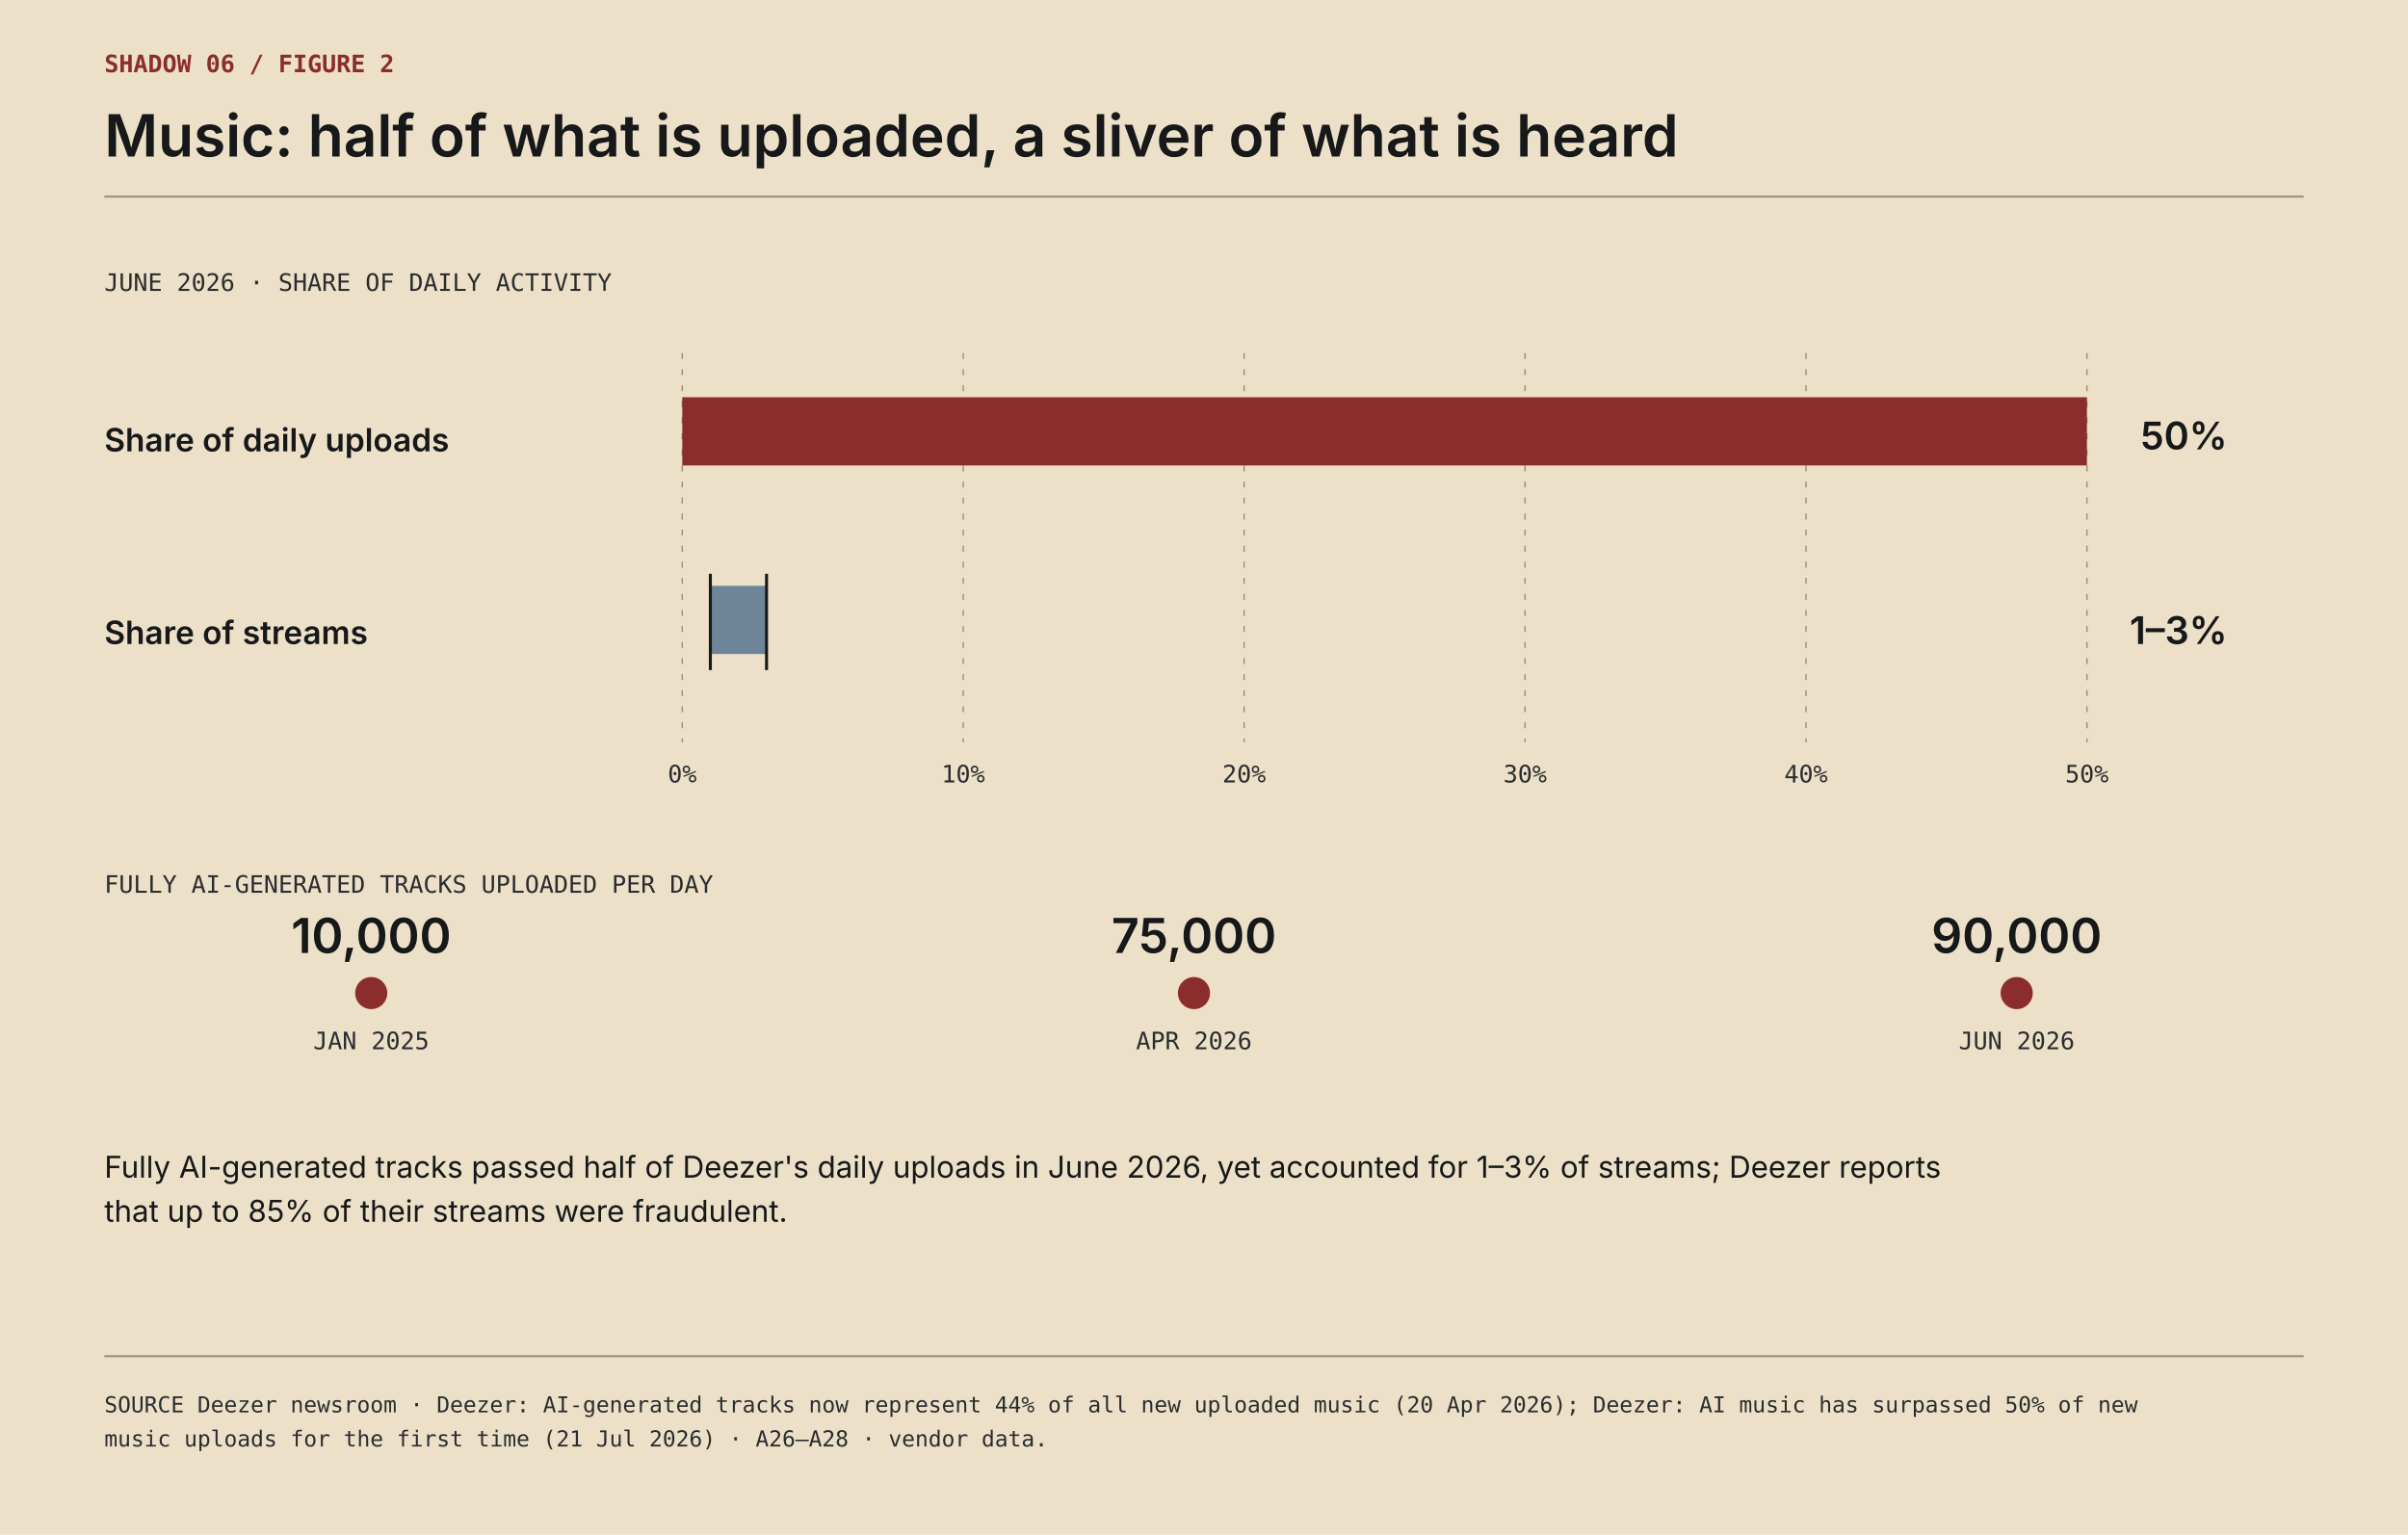
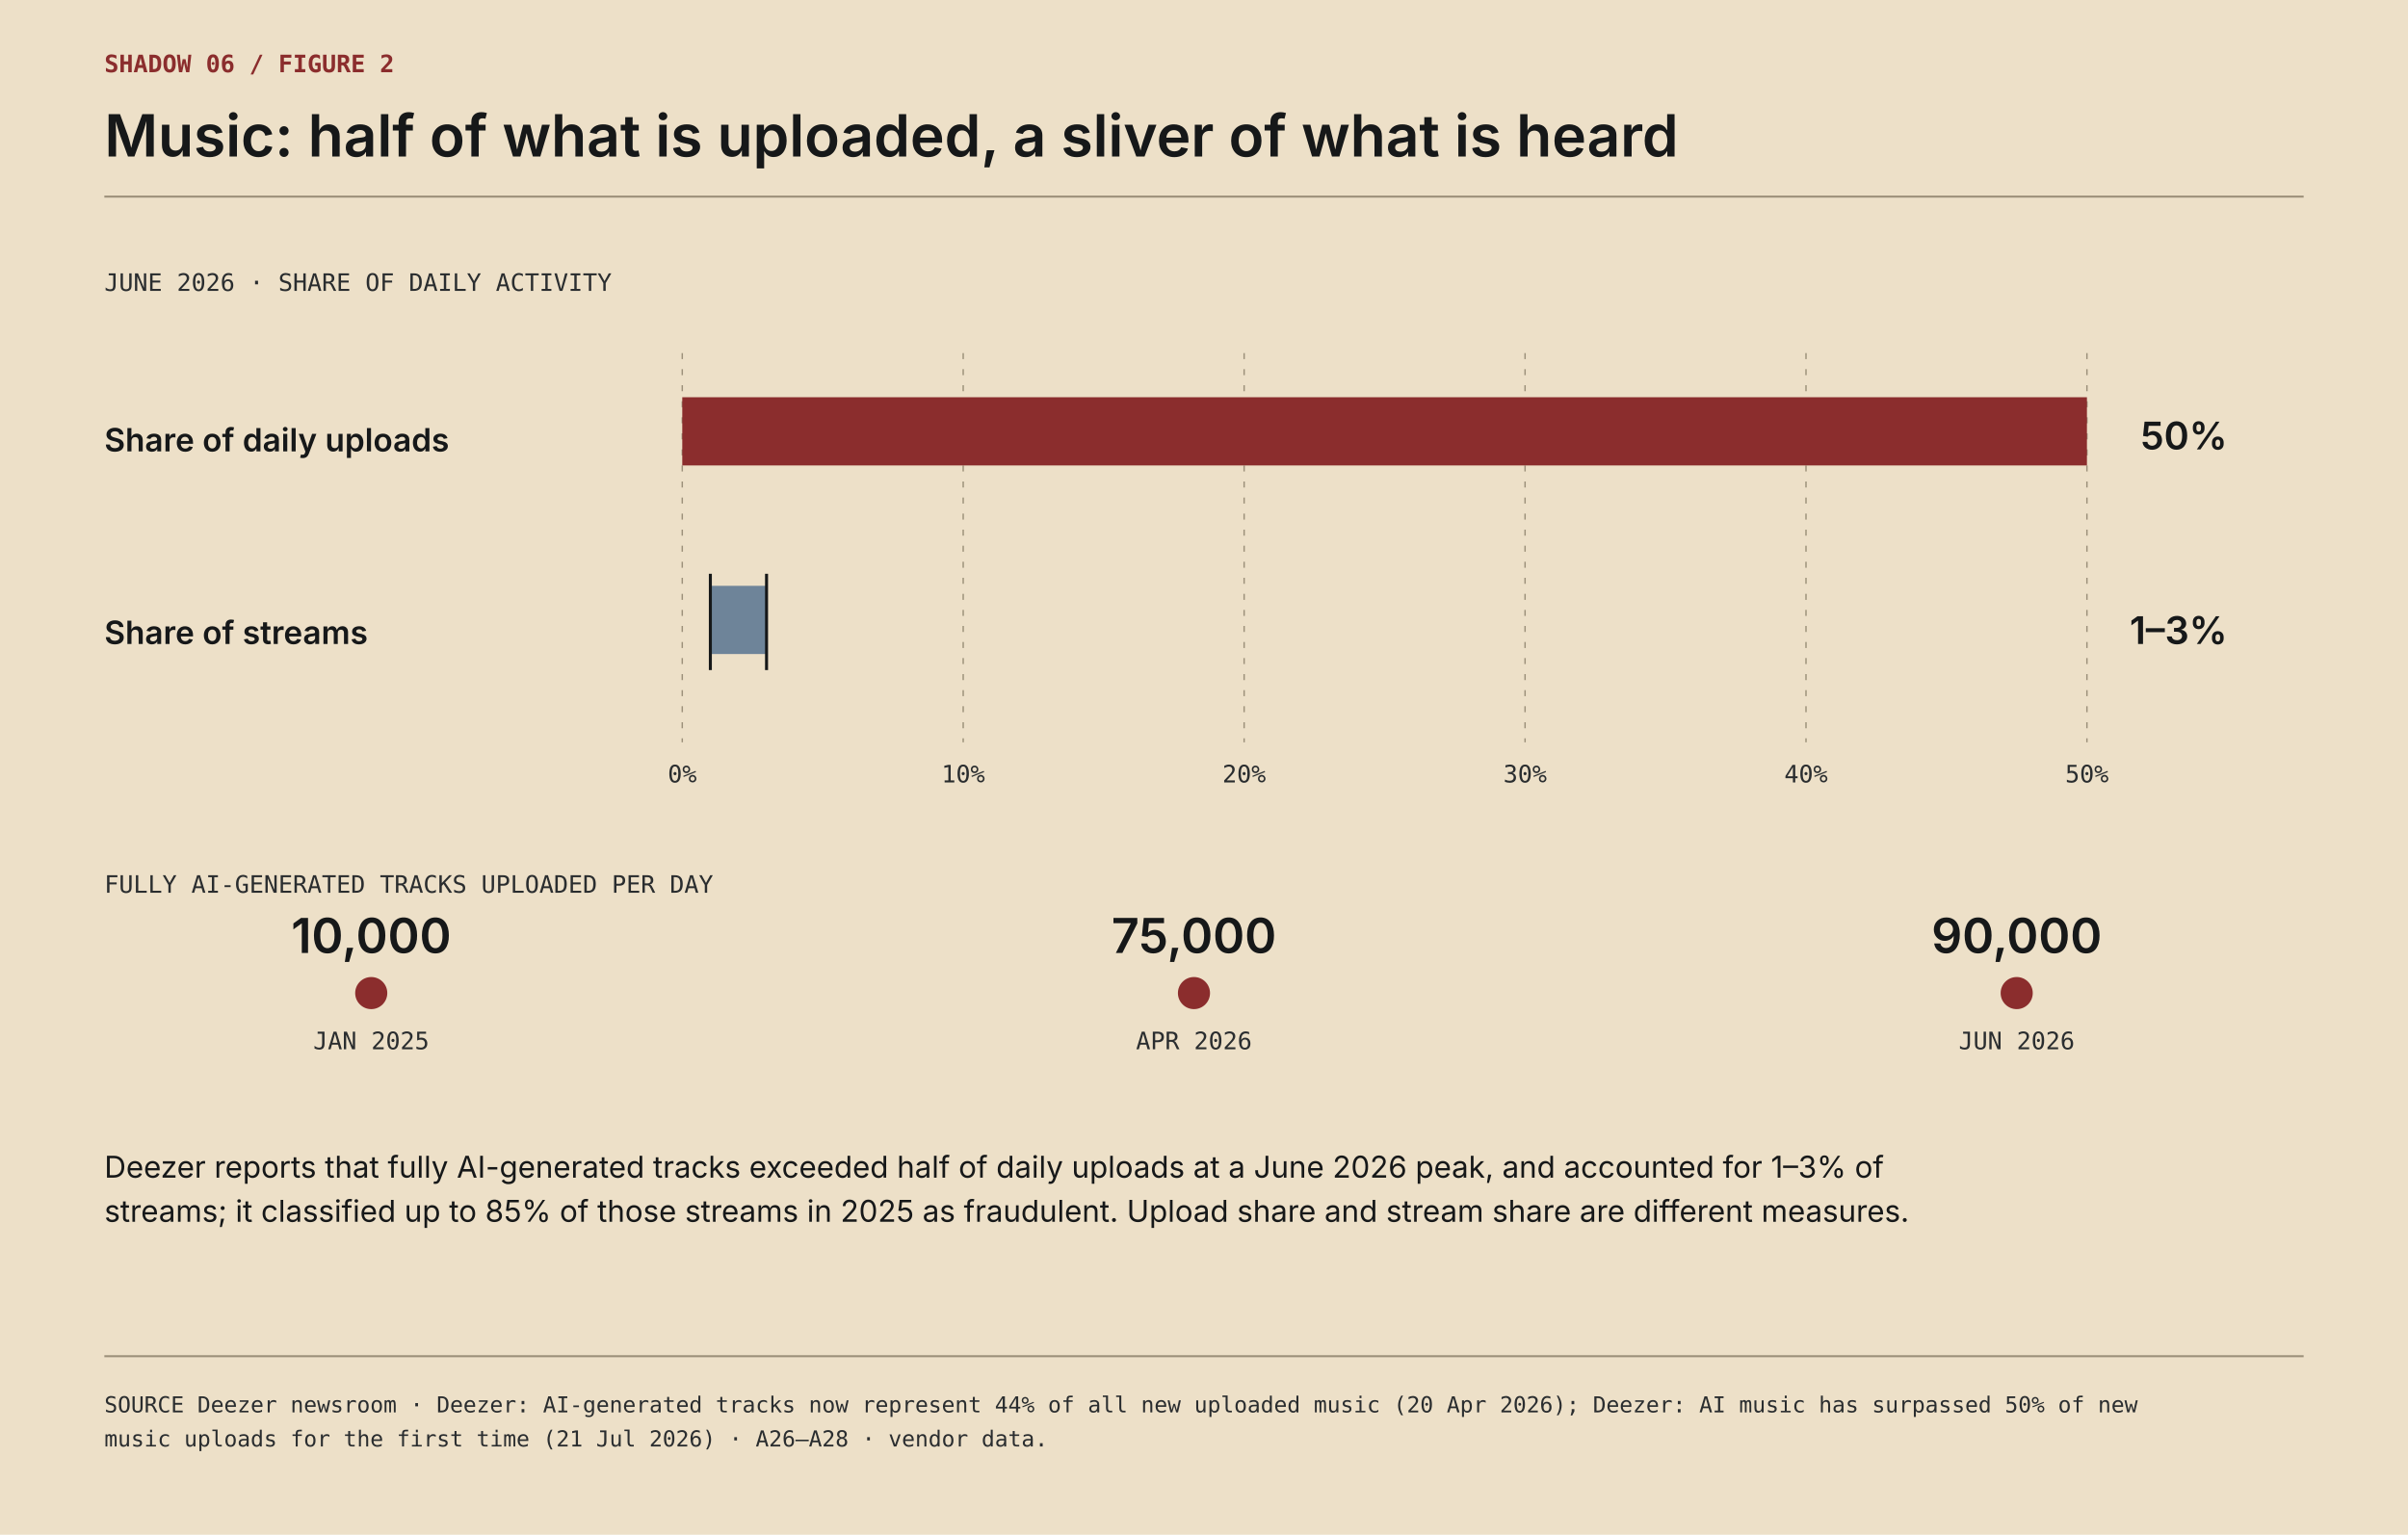
<svg xmlns="http://www.w3.org/2000/svg" width="1200" height="765" viewBox="0 0 1200 765" role="img" aria-labelledby="title desc">
  <rect width="1200" height="765" fill="#EDE0C8" />
  <text x="52" y="36" fill="#8B2D2D" font-family="JetBrains Mono,monospace" font-size="12" font-weight="600" text-anchor="start">SHADOW 06  /  FIGURE 2</text>
  <text x="52" y="78" fill="#161819" font-family="Inter,Arial,sans-serif" font-size="29" font-weight="600" text-anchor="start">Music: half of what is uploaded, a sliver of what is heard</text>
  <line x1="52" y1="98" x2="1148" y2="98" stroke="#9C907A" stroke-width="1" />
  <text x="52" y="145" fill="#2A2D2F" font-family="JetBrains Mono,monospace" font-size="12" font-weight="400" text-anchor="start">JUNE 2026 · SHARE OF DAILY ACTIVITY</text>
  <line x1="340" y1="176" x2="340" y2="370" stroke="#9C907A" stroke-width="0.7" stroke-dasharray="3 5" />
  <text x="340" y="390" fill="#2A2D2F" font-family="JetBrains Mono,monospace" font-size="12" font-weight="400" text-anchor="middle">0%</text>
  <line x1="480" y1="176" x2="480" y2="370" stroke="#9C907A" stroke-width="0.7" stroke-dasharray="3 5" />
  <text x="480" y="390" fill="#2A2D2F" font-family="JetBrains Mono,monospace" font-size="12" font-weight="400" text-anchor="middle">10%</text>
  <line x1="620" y1="176" x2="620" y2="370" stroke="#9C907A" stroke-width="0.7" stroke-dasharray="3 5" />
  <text x="620" y="390" fill="#2A2D2F" font-family="JetBrains Mono,monospace" font-size="12" font-weight="400" text-anchor="middle">20%</text>
  <line x1="760" y1="176" x2="760" y2="370" stroke="#9C907A" stroke-width="0.7" stroke-dasharray="3 5" />
  <text x="760" y="390" fill="#2A2D2F" font-family="JetBrains Mono,monospace" font-size="12" font-weight="400" text-anchor="middle">30%</text>
  <line x1="900" y1="176" x2="900" y2="370" stroke="#9C907A" stroke-width="0.7" stroke-dasharray="3 5" />
  <text x="900" y="390" fill="#2A2D2F" font-family="JetBrains Mono,monospace" font-size="12" font-weight="400" text-anchor="middle">40%</text>
  <line x1="1040" y1="176" x2="1040" y2="370" stroke="#9C907A" stroke-width="0.7" stroke-dasharray="3 5" />
  <text x="1040" y="390" fill="#2A2D2F" font-family="JetBrains Mono,monospace" font-size="12" font-weight="400" text-anchor="middle">50%</text>
  <text x="52" y="225" fill="#161819" font-family="Inter,Arial,sans-serif" font-size="16" font-weight="600" text-anchor="start">Share of daily uploads</text>
  <rect x="340" y="198" width="700" height="34" fill="#8B2D2D" data-row="2" data-field="share_of_daily_uploads_pct" data-value="50" data-x="340" data-scale="14" />
  <text x="1110" y="224" fill="#161819" font-family="Inter,Arial,sans-serif" font-size="19" font-weight="600" text-anchor="end">50%</text>
  <text x="52" y="321" fill="#161819" font-family="Inter,Arial,sans-serif" font-size="16" font-weight="600" text-anchor="start">Share of streams</text>
  <rect x="354" y="292" width="28" height="34" fill="#6E8499" data-row="2" data-field="share_of_streams_pct_low" data-value="1" data-x="354" data-scale="14" data-high="3" />
  <line x1="354" y1="286" x2="354" y2="334" stroke="#161819" stroke-width="1.5" />
  <line x1="382" y1="286" x2="382" y2="334" stroke="#161819" stroke-width="1.5" data-row="2" data-field="share_of_streams_pct_high" data-value="3" data-x="382" data-scale="14" />
  <text x="1110" y="321" fill="#161819" font-family="Inter,Arial,sans-serif" font-size="19" font-weight="600" text-anchor="end">1–3%</text>
  <text x="52" y="445" fill="#2A2D2F" font-family="JetBrains Mono,monospace" font-size="12" font-weight="400" text-anchor="start">FULLY AI-GENERATED TRACKS UPLOADED PER DAY</text>
  <circle cx="185" cy="495" r="8" fill="#8B2D2D" data-row="0" data-field="ai_tracks_per_day" data-value="10000" data-x="185" data-y="495" />
  <text x="185" y="475" fill="#161819" font-family="Inter,Arial,sans-serif" font-size="24" font-weight="600" text-anchor="middle">10,000</text>
  <text x="185" y="523" fill="#2A2D2F" font-family="JetBrains Mono,monospace" font-size="12" font-weight="400" text-anchor="middle">JAN 2025</text>
  <circle cx="595" cy="495" r="8" fill="#8B2D2D" data-row="1" data-field="ai_tracks_per_day" data-value="75000" data-x="595" data-y="495" />
  <text x="595" y="475" fill="#161819" font-family="Inter,Arial,sans-serif" font-size="24" font-weight="600" text-anchor="middle">75,000</text>
  <text x="595" y="523" fill="#2A2D2F" font-family="JetBrains Mono,monospace" font-size="12" font-weight="400" text-anchor="middle">APR 2026</text>
  <circle cx="1005" cy="495" r="8" fill="#8B2D2D" data-row="2" data-field="ai_tracks_per_day" data-value="90000" data-x="1005" data-y="495" />
  <text x="1005" y="475" fill="#161819" font-family="Inter,Arial,sans-serif" font-size="24" font-weight="600" text-anchor="middle">90,000</text>
  <text x="1005" y="523" fill="#2A2D2F" font-family="JetBrains Mono,monospace" font-size="12" font-weight="400" text-anchor="middle">JUN 2026</text>
-   <text x="52" y="587" fill="#161819" font-family="Inter,Arial,sans-serif" font-size="15" font-weight="400" text-anchor="start">Fully AI-generated tracks passed half of Deezer's daily uploads in June 2026, yet accounted for 1–3% of streams; Deezer reports</text>
-   <text x="52" y="609" fill="#161819" font-family="Inter,Arial,sans-serif" font-size="15" font-weight="400" text-anchor="start">that up to 85% of their streams were fraudulent.</text>
+   <g data-pack04-role="caption">
+     <text x="52" y="587" fill="#161819" font-family="Inter,Arial,sans-serif" font-size="15" font-weight="400" text-anchor="start">Deezer reports that fully AI-generated tracks exceeded half of daily uploads at a June 2026 peak, and accounted for 1–3% of</text>
+     <text x="52" y="609" fill="#161819" font-family="Inter,Arial,sans-serif" font-size="15" font-weight="400" text-anchor="start">streams; it classified up to 85% of those streams in 2025 as fraudulent. Upload share and stream share are different measures.</text>
+   </g>
  <line x1="52" y1="676" x2="1148" y2="676" stroke="#9C907A" stroke-width="1" />
  <text x="52" y="704" fill="#2A2D2F" font-family="JetBrains Mono,monospace" font-size="11" font-weight="400" text-anchor="start">SOURCE  Deezer newsroom · Deezer: AI-generated tracks now represent 44% of all new uploaded music (20 Apr 2026); Deezer: AI music has surpassed 50% of new</text>
  <text x="52" y="721" fill="#2A2D2F" font-family="JetBrains Mono,monospace" font-size="11" font-weight="400" text-anchor="start">music uploads for the first time (21 Jul 2026) · A26–A28 · vendor data.</text>
</svg>
